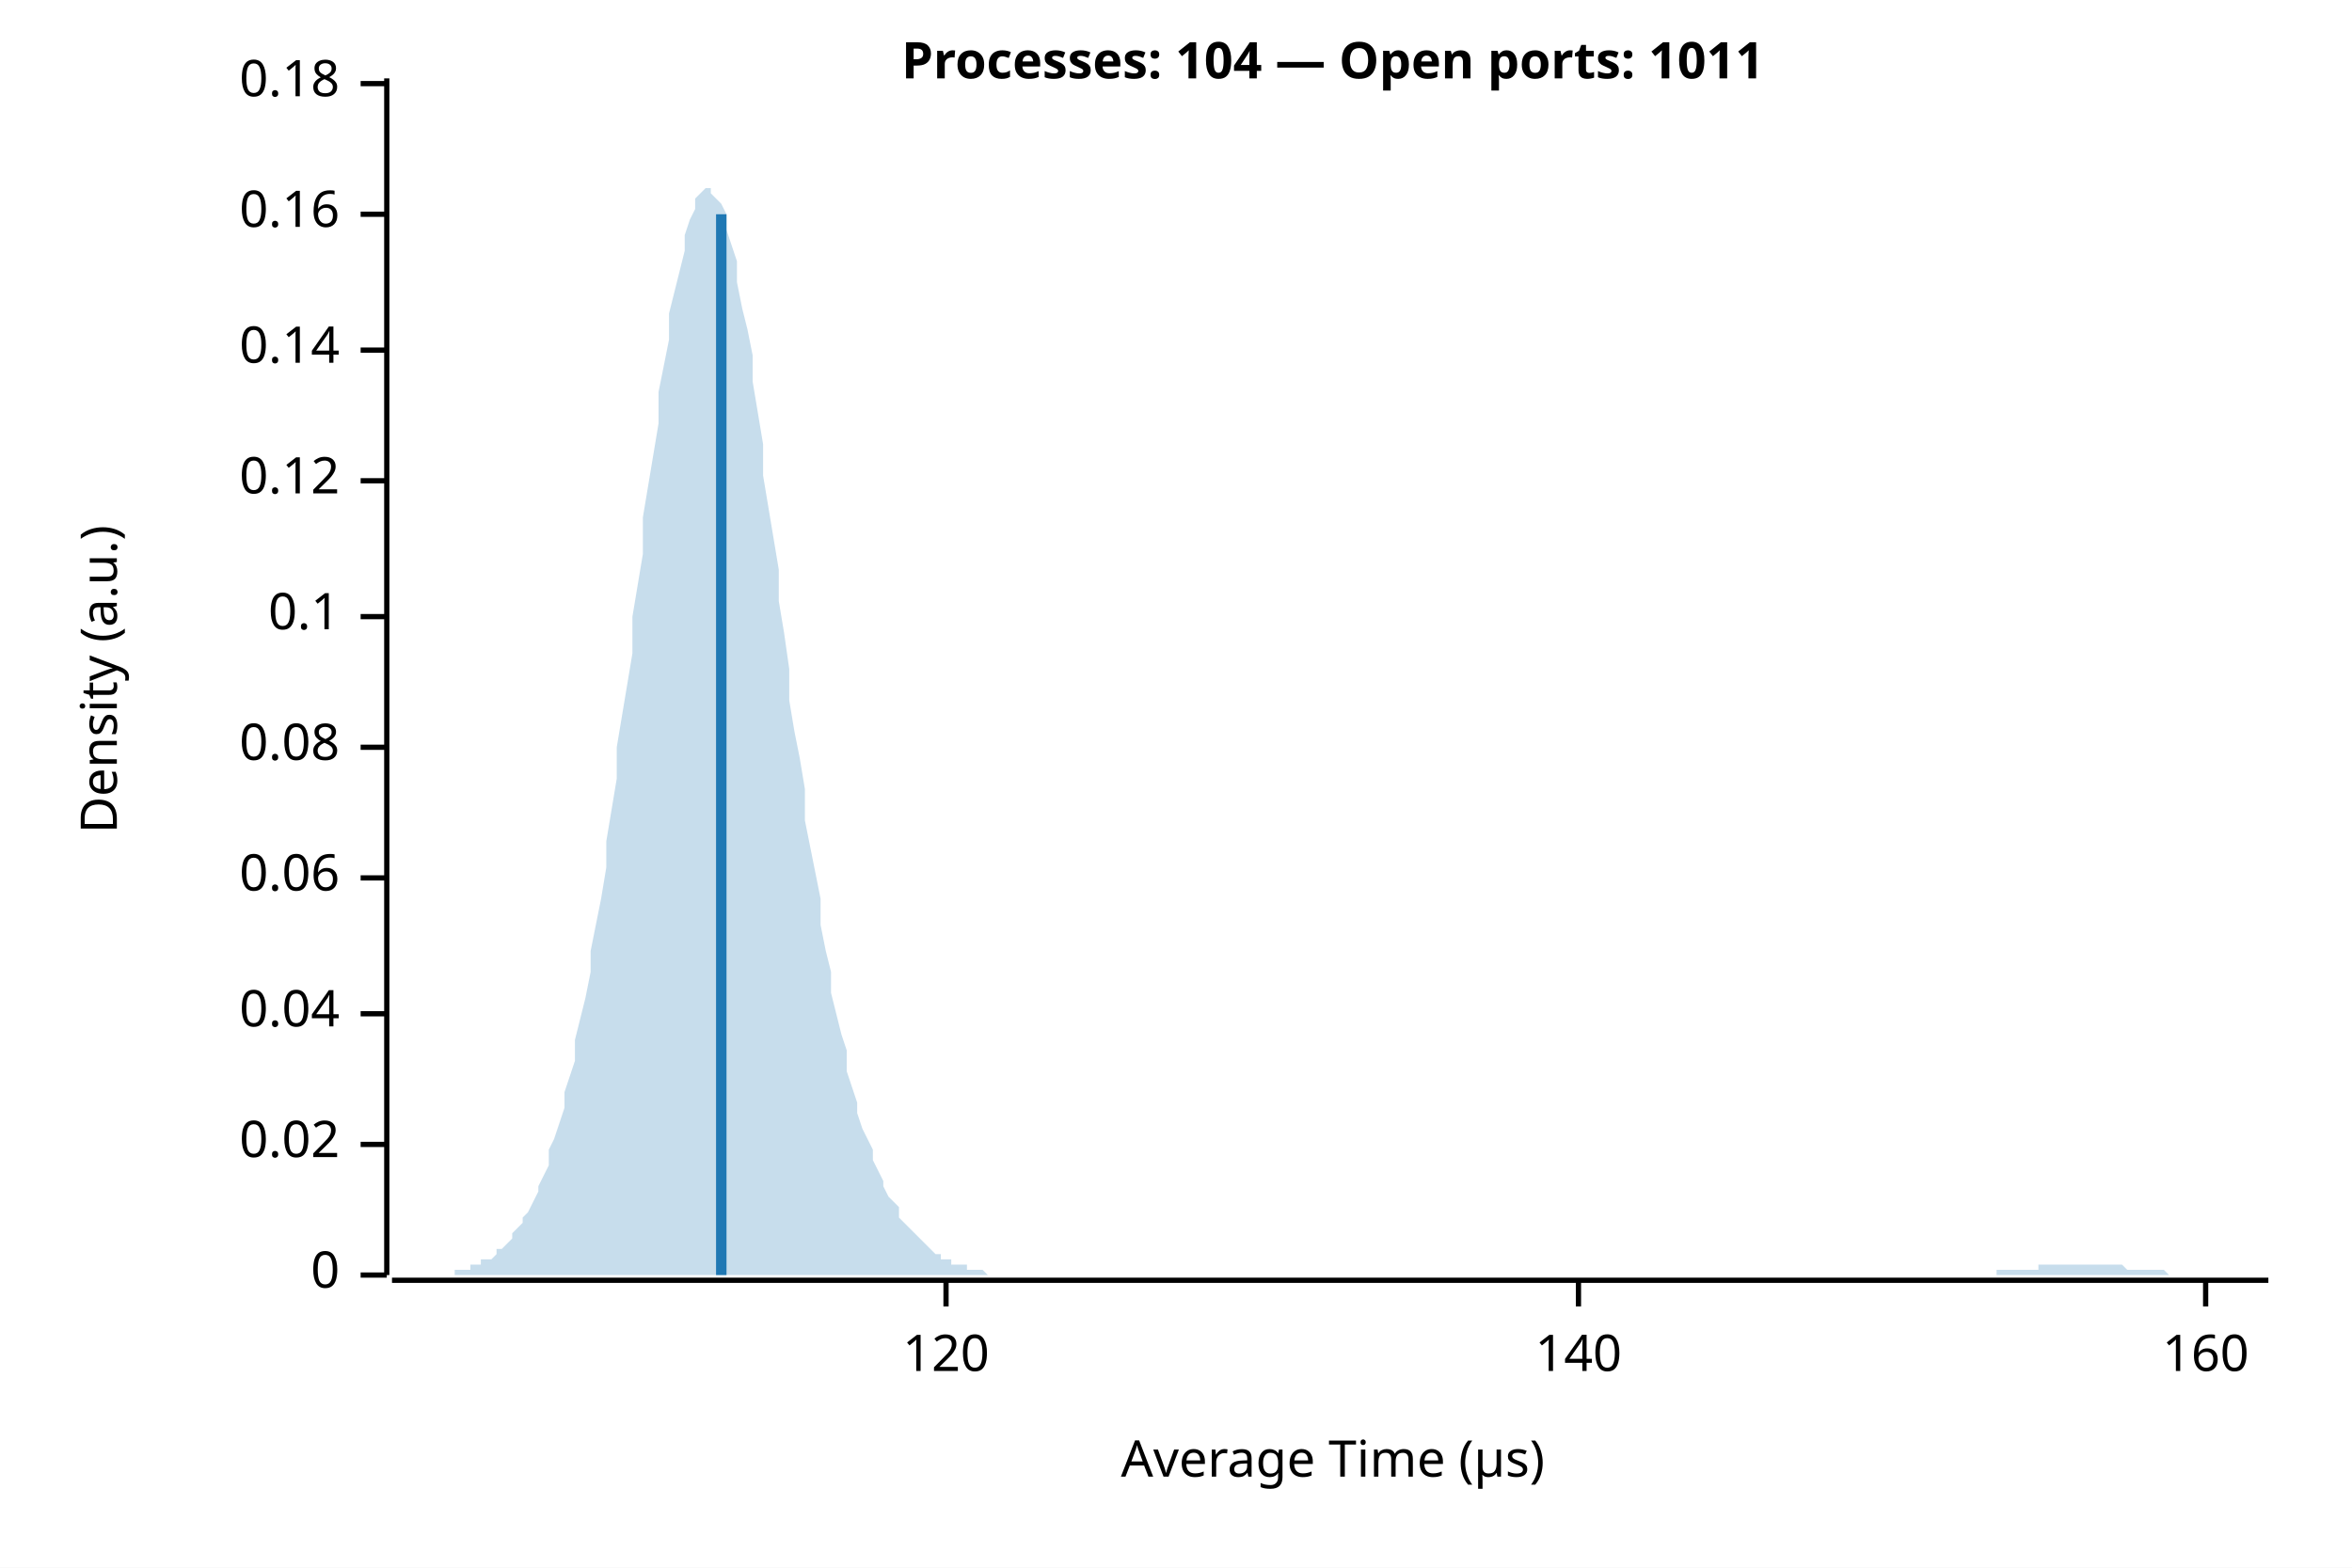
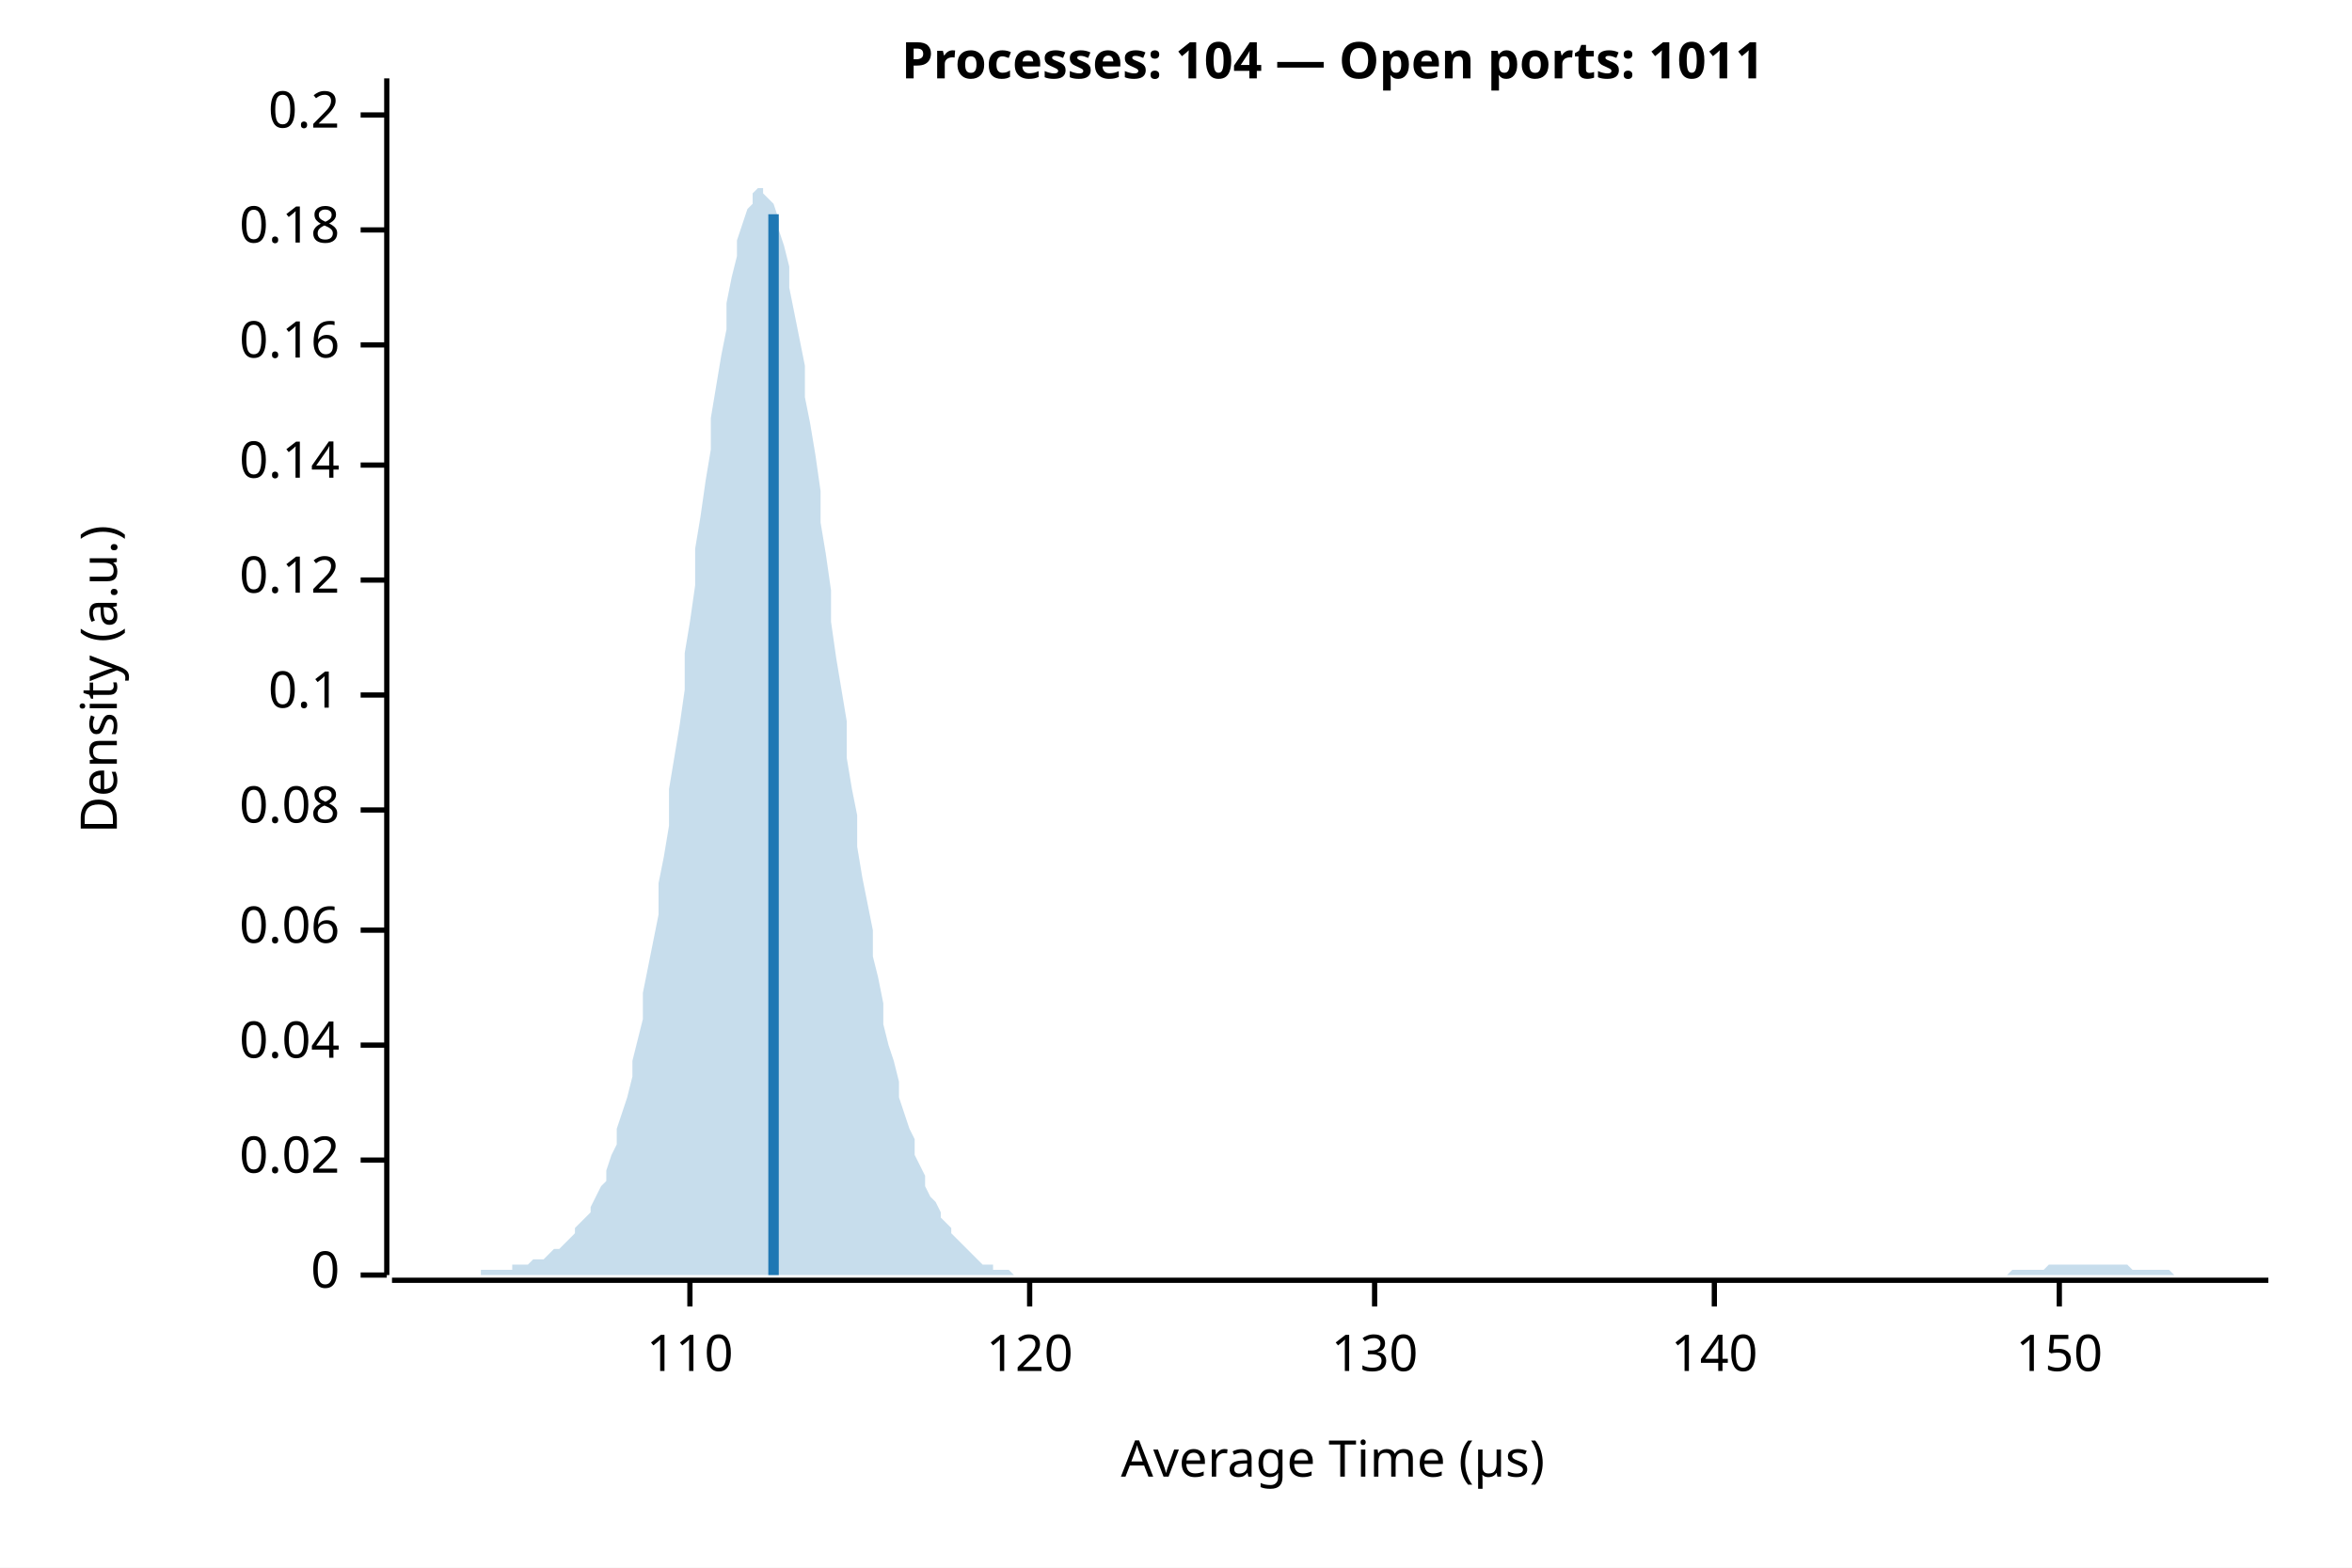
<svg xmlns="http://www.w3.org/2000/svg" width="450" height="300" viewBox="0 0 450 300">
  <rect width="100%" height="100%" fill="white" />
  <text x="255" y="15" font-weight="bold" text-anchor="middle" font-family="sans-serif" font-size="9.677" opacity="1" fill="#000000">Processes: 104 — Open ports: 1011</text>
  <text x="15" y="130" dy="0.76em" text-anchor="middle" font-family="sans-serif" font-size="9.677" opacity="1" fill="#000000" transform="rotate(270, 15, 130)">
Density (a.u.)
</text>
  <text x="255" y="285" dy="-0.5ex" text-anchor="middle" font-family="sans-serif" font-size="9.677" opacity="1" fill="#000000">
Average Time (µs)
</text>
  <polyline fill="none" opacity="1" stroke="#000000" stroke-width="1" points="74,15 74,244 " />
  <text x="65" y="244" dy="0.5ex" text-anchor="end" font-family="sans-serif" font-size="9.677" opacity="1" fill="#000000">
0
</text>
  <polyline fill="none" opacity="1" stroke="#000000" stroke-width="1" points="69,244 74,244 " />
-   <text x="65" y="219" dy="0.5ex" text-anchor="end" font-family="sans-serif" font-size="9.677" opacity="1" fill="#000000">
+   <text x="65" y="222" dy="0.5ex" text-anchor="end" font-family="sans-serif" font-size="9.677" opacity="1" fill="#000000">
0.02
</text>
-   <polyline fill="none" opacity="1" stroke="#000000" stroke-width="1" points="69,219 74,219 " />
-   <text x="65" y="194" dy="0.5ex" text-anchor="end" font-family="sans-serif" font-size="9.677" opacity="1" fill="#000000">
+   <polyline fill="none" opacity="1" stroke="#000000" stroke-width="1" points="69,222 74,222 " />
+   <text x="65" y="200" dy="0.5ex" text-anchor="end" font-family="sans-serif" font-size="9.677" opacity="1" fill="#000000">
0.04
</text>
-   <polyline fill="none" opacity="1" stroke="#000000" stroke-width="1" points="69,194 74,194 " />
-   <text x="65" y="168" dy="0.5ex" text-anchor="end" font-family="sans-serif" font-size="9.677" opacity="1" fill="#000000">
+   <polyline fill="none" opacity="1" stroke="#000000" stroke-width="1" points="69,200 74,200 " />
+   <text x="65" y="178" dy="0.5ex" text-anchor="end" font-family="sans-serif" font-size="9.677" opacity="1" fill="#000000">
0.06
</text>
-   <polyline fill="none" opacity="1" stroke="#000000" stroke-width="1" points="69,168 74,168 " />
-   <text x="65" y="143" dy="0.5ex" text-anchor="end" font-family="sans-serif" font-size="9.677" opacity="1" fill="#000000">
+   <polyline fill="none" opacity="1" stroke="#000000" stroke-width="1" points="69,178 74,178 " />
+   <text x="65" y="155" dy="0.5ex" text-anchor="end" font-family="sans-serif" font-size="9.677" opacity="1" fill="#000000">
0.08
</text>
-   <polyline fill="none" opacity="1" stroke="#000000" stroke-width="1" points="69,143 74,143 " />
-   <text x="65" y="118" dy="0.5ex" text-anchor="end" font-family="sans-serif" font-size="9.677" opacity="1" fill="#000000">
+   <polyline fill="none" opacity="1" stroke="#000000" stroke-width="1" points="69,155 74,155 " />
+   <text x="65" y="133" dy="0.5ex" text-anchor="end" font-family="sans-serif" font-size="9.677" opacity="1" fill="#000000">
0.1
</text>
-   <polyline fill="none" opacity="1" stroke="#000000" stroke-width="1" points="69,118 74,118 " />
-   <text x="65" y="92" dy="0.5ex" text-anchor="end" font-family="sans-serif" font-size="9.677" opacity="1" fill="#000000">
+   <polyline fill="none" opacity="1" stroke="#000000" stroke-width="1" points="69,133 74,133 " />
+   <text x="65" y="111" dy="0.5ex" text-anchor="end" font-family="sans-serif" font-size="9.677" opacity="1" fill="#000000">
0.12
</text>
-   <polyline fill="none" opacity="1" stroke="#000000" stroke-width="1" points="69,92 74,92 " />
-   <text x="65" y="67" dy="0.5ex" text-anchor="end" font-family="sans-serif" font-size="9.677" opacity="1" fill="#000000">
+   <polyline fill="none" opacity="1" stroke="#000000" stroke-width="1" points="69,111 74,111 " />
+   <text x="65" y="89" dy="0.5ex" text-anchor="end" font-family="sans-serif" font-size="9.677" opacity="1" fill="#000000">
0.14
</text>
-   <polyline fill="none" opacity="1" stroke="#000000" stroke-width="1" points="69,67 74,67 " />
-   <text x="65" y="41" dy="0.5ex" text-anchor="end" font-family="sans-serif" font-size="9.677" opacity="1" fill="#000000">
+   <polyline fill="none" opacity="1" stroke="#000000" stroke-width="1" points="69,89 74,89 " />
+   <text x="65" y="66" dy="0.5ex" text-anchor="end" font-family="sans-serif" font-size="9.677" opacity="1" fill="#000000">
0.16
</text>
-   <polyline fill="none" opacity="1" stroke="#000000" stroke-width="1" points="69,41 74,41 " />
-   <text x="65" y="16" dy="0.5ex" text-anchor="end" font-family="sans-serif" font-size="9.677" opacity="1" fill="#000000">
+   <polyline fill="none" opacity="1" stroke="#000000" stroke-width="1" points="69,66 74,66 " />
+   <text x="65" y="44" dy="0.5ex" text-anchor="end" font-family="sans-serif" font-size="9.677" opacity="1" fill="#000000">
0.18
</text>
-   <polyline fill="none" opacity="1" stroke="#000000" stroke-width="1" points="69,16 74,16 " />
+   <polyline fill="none" opacity="1" stroke="#000000" stroke-width="1" points="69,44 74,44 " />
+   <text x="65" y="22" dy="0.5ex" text-anchor="end" font-family="sans-serif" font-size="9.677" opacity="1" fill="#000000">
+ 0.2
+ </text>
+   <polyline fill="none" opacity="1" stroke="#000000" stroke-width="1" points="69,22 74,22 " />
  <polyline fill="none" opacity="1" stroke="#000000" stroke-width="1" points="75,245 434,245 " />
-   <text x="181" y="255" dy="0.76em" text-anchor="middle" font-family="sans-serif" font-size="9.677" opacity="1" fill="#000000">
+   <text x="132" y="255" dy="0.76em" text-anchor="middle" font-family="sans-serif" font-size="9.677" opacity="1" fill="#000000">
+ 110
+ </text>
+   <polyline fill="none" opacity="1" stroke="#000000" stroke-width="1" points="132,245 132,250 " />
+   <text x="197" y="255" dy="0.76em" text-anchor="middle" font-family="sans-serif" font-size="9.677" opacity="1" fill="#000000">
120
</text>
-   <polyline fill="none" opacity="1" stroke="#000000" stroke-width="1" points="181,245 181,250 " />
-   <text x="302" y="255" dy="0.76em" text-anchor="middle" font-family="sans-serif" font-size="9.677" opacity="1" fill="#000000">
+   <polyline fill="none" opacity="1" stroke="#000000" stroke-width="1" points="197,245 197,250 " />
+   <text x="263" y="255" dy="0.76em" text-anchor="middle" font-family="sans-serif" font-size="9.677" opacity="1" fill="#000000">
+ 130
+ </text>
+   <polyline fill="none" opacity="1" stroke="#000000" stroke-width="1" points="263,245 263,250 " />
+   <text x="328" y="255" dy="0.76em" text-anchor="middle" font-family="sans-serif" font-size="9.677" opacity="1" fill="#000000">
140
</text>
-   <polyline fill="none" opacity="1" stroke="#000000" stroke-width="1" points="302,245 302,250 " />
-   <text x="422" y="255" dy="0.76em" text-anchor="middle" font-family="sans-serif" font-size="9.677" opacity="1" fill="#000000">
- 160
+   <polyline fill="none" opacity="1" stroke="#000000" stroke-width="1" points="328,245 328,250 " />
+   <text x="394" y="255" dy="0.76em" text-anchor="middle" font-family="sans-serif" font-size="9.677" opacity="1" fill="#000000">
+ 150
</text>
-   <polyline fill="none" opacity="1" stroke="#000000" stroke-width="1" points="422,245 422,250 " />
-   <polygon opacity="0.25" fill="#1F78B4" points="75,244 75,244 76,244 77,244 77,244 78,244 79,244 80,244 80,244 81,244 82,244 82,244 83,244 84,244 85,244 85,244 86,244 87,244 87,243 88,243 89,243 90,243 90,242 91,242 92,242 92,241 93,241 94,241 95,240 95,239 96,239 97,238 98,237 98,236 99,235 100,234 100,233 101,232 102,230 103,228 103,227 104,225 105,223 105,220 106,218 107,215 108,212 108,209 109,206 110,203 110,199 111,195 112,191 113,186 113,182 114,177 115,172 116,166 116,161 117,155 118,149 118,143 119,137 120,131 121,125 121,118 122,112 123,106 123,99 124,93 125,87 126,81 126,75 127,70 128,65 128,60 129,56 130,52 131,48 131,45 132,42 133,40 133,38 134,37 135,36 136,36 136,37 137,38 138,39 139,41 139,44 140,47 141,50 141,54 142,59 143,63 144,68 144,73 145,79 146,85 146,91 147,97 148,103 149,109 149,115 150,121 151,128 151,134 152,140 153,145 154,151 154,157 155,162 156,167 157,172 157,177 158,182 159,186 159,190 160,194 161,198 162,201 162,205 163,208 164,211 164,213 165,216 166,218 167,220 167,222 168,224 169,226 169,227 170,229 171,230 172,231 172,233 173,234 174,235 175,236 175,236 176,237 177,238 177,238 178,239 179,240 180,240 180,241 181,241 182,241 182,242 183,242 184,242 185,242 185,243 186,243 187,243 187,243 188,243 189,244 190,244 190,244 191,244 192,244 192,244 193,244 194,244 195,244 195,244 196,244 197,244 198,244 198,244 199,244 200,244 200,244 201,244 202,244 203,244 203,244 204,244 205,244 205,244 206,244 207,244 208,244 208,244 209,244 210,244 210,244 211,244 212,244 213,244 213,244 214,244 215,244 216,244 216,244 217,244 218,244 218,244 219,244 220,244 221,244 221,244 222,244 223,244 223,244 224,244 225,244 226,244 226,244 227,244 228,244 228,244 229,244 230,244 231,244 231,244 232,244 233,244 233,244 234,244 235,244 236,244 236,244 237,244 238,244 239,244 239,244 240,244 241,244 241,244 242,244 243,244 244,244 244,244 245,244 246,244 246,244 247,244 248,244 249,244 249,244 250,244 251,244 251,244 252,244 253,244 254,244 254,244 255,244 256,244 257,244 257,244 258,244 259,244 259,244 260,244 261,244 262,244 262,244 263,244 264,244 264,244 265,244 266,244 267,244 267,244 268,244 269,244 269,244 270,244 271,244 272,244 272,244 273,244 274,244 275,244 275,244 276,244 277,244 277,244 278,244 279,244 280,244 280,244 281,244 282,244 282,244 283,244 284,244 285,244 285,244 286,244 287,244 287,244 288,244 289,244 290,244 290,244 291,244 292,244 292,244 293,244 294,244 295,244 295,244 296,244 297,244 298,244 298,244 299,244 300,244 300,244 301,244 302,244 303,244 303,244 304,244 305,244 305,244 306,244 307,244 308,244 308,244 309,244 310,244 310,244 311,244 312,244 313,244 313,244 314,244 315,244 316,244 316,244 317,244 318,244 318,244 319,244 320,244 321,244 321,244 322,244 323,244 323,244 324,244 325,244 326,244 326,244 327,244 328,244 328,244 329,244 330,244 331,244 331,244 332,244 333,244 333,244 334,244 335,244 336,244 336,244 337,244 338,244 339,244 339,244 340,244 341,244 341,244 342,244 343,244 344,244 344,244 345,244 346,244 346,244 347,244 348,244 349,244 349,244 350,244 351,244 351,244 352,244 353,244 354,244 354,244 355,244 356,244 357,244 357,244 358,244 359,244 359,244 360,244 361,244 362,244 362,244 363,244 364,244 364,244 365,244 366,244 367,244 367,244 368,244 369,244 369,244 370,244 371,244 372,244 372,244 373,244 374,244 375,244 375,244 376,244 377,244 377,244 378,244 379,244 380,244 380,244 381,244 382,244 382,243 383,243 384,243 385,243 385,243 386,243 387,243 387,243 388,243 389,243 390,243 390,242 391,242 392,242 392,242 393,242 394,242 395,242 395,242 396,242 397,242 398,242 398,242 399,242 400,242 400,242 401,242 402,242 403,242 403,242 404,242 405,242 405,242 406,242 407,243 408,243 408,243 409,243 410,243 410,243 411,243 412,243 413,243 413,243 414,243 415,244 416,244 416,244 417,244 418,244 418,244 419,244 420,244 421,244 421,244 422,244 423,244 423,244 424,244 425,244 426,244 426,244 427,244 428,244 428,244 429,244 430,244 431,244 431,244 432,244 433,244 434,244 434,244 75,244 " />
-   <polyline fill="none" opacity="1" stroke="#1F78B4" stroke-width="2" points="138,244 138,41 " />
+   <polyline fill="none" opacity="1" stroke="#000000" stroke-width="1" points="394,245 394,250 " />
+   <polygon opacity="0.25" fill="#1F78B4" points="75,244 75,244 76,244 77,244 77,244 78,244 79,244 80,244 80,244 81,244 82,244 82,244 83,244 84,244 85,244 85,244 86,244 87,244 87,244 88,244 89,244 90,244 90,244 91,244 92,244 92,243 93,243 94,243 95,243 95,243 96,243 97,243 98,243 98,242 99,242 100,242 100,242 101,242 102,241 103,241 103,241 104,241 105,240 105,240 106,239 107,239 108,238 108,238 109,237 110,236 110,235 111,234 112,233 113,232 113,231 114,229 115,227 116,226 116,224 117,221 118,219 118,216 119,213 120,210 121,206 121,203 122,199 123,195 123,190 124,185 125,180 126,175 126,169 127,164 128,158 128,151 129,145 130,139 131,132 131,125 132,119 133,112 133,105 134,99 135,92 136,86 136,80 137,74 138,68 139,63 139,58 140,53 141,49 141,46 142,43 143,40 144,39 144,37 145,36 146,36 146,37 147,38 148,39 149,42 149,44 150,47 151,51 151,55 152,60 153,65 154,70 154,76 155,81 156,87 157,94 157,100 158,106 159,113 159,119 160,126 161,132 162,138 162,145 163,151 164,156 164,162 165,168 166,173 167,178 167,183 168,187 169,192 169,196 170,200 171,203 172,207 172,210 173,213 174,216 175,218 175,221 176,223 177,225 177,227 178,229 179,230 180,232 180,233 181,234 182,235 182,236 183,237 184,238 185,239 185,239 186,240 187,241 187,241 188,242 189,242 190,242 190,243 191,243 192,243 192,243 193,243 194,244 195,244 195,244 196,244 197,244 198,244 198,244 199,244 200,244 200,244 201,244 202,244 203,244 203,244 204,244 205,244 205,244 206,244 207,244 208,244 208,244 209,244 210,244 210,244 211,244 212,244 213,244 213,244 214,244 215,244 216,244 216,244 217,244 218,244 218,244 219,244 220,244 221,244 221,244 222,244 223,244 223,244 224,244 225,244 226,244 226,244 227,244 228,244 228,244 229,244 230,244 231,244 231,244 232,244 233,244 233,244 234,244 235,244 236,244 236,244 237,244 238,244 239,244 239,244 240,244 241,244 241,244 242,244 243,244 244,244 244,244 245,244 246,244 246,244 247,244 248,244 249,244 249,244 250,244 251,244 251,244 252,244 253,244 254,244 254,244 255,244 256,244 257,244 257,244 258,244 259,244 259,244 260,244 261,244 262,244 262,244 263,244 264,244 264,244 265,244 266,244 267,244 267,244 268,244 269,244 269,244 270,244 271,244 272,244 272,244 273,244 274,244 275,244 275,244 276,244 277,244 277,244 278,244 279,244 280,244 280,244 281,244 282,244 282,244 283,244 284,244 285,244 285,244 286,244 287,244 287,244 288,244 289,244 290,244 290,244 291,244 292,244 292,244 293,244 294,244 295,244 295,244 296,244 297,244 298,244 298,244 299,244 300,244 300,244 301,244 302,244 303,244 303,244 304,244 305,244 305,244 306,244 307,244 308,244 308,244 309,244 310,244 310,244 311,244 312,244 313,244 313,244 314,244 315,244 316,244 316,244 317,244 318,244 318,244 319,244 320,244 321,244 321,244 322,244 323,244 323,244 324,244 325,244 326,244 326,244 327,244 328,244 328,244 329,244 330,244 331,244 331,244 332,244 333,244 333,244 334,244 335,244 336,244 336,244 337,244 338,244 339,244 339,244 340,244 341,244 341,244 342,244 343,244 344,244 344,244 345,244 346,244 346,244 347,244 348,244 349,244 349,244 350,244 351,244 351,244 352,244 353,244 354,244 354,244 355,244 356,244 357,244 357,244 358,244 359,244 359,244 360,244 361,244 362,244 362,244 363,244 364,244 364,244 365,244 366,244 367,244 367,244 368,244 369,244 369,244 370,244 371,244 372,244 372,244 373,244 374,244 375,244 375,244 376,244 377,244 377,244 378,244 379,244 380,244 380,244 381,244 382,244 382,244 383,244 384,244 385,243 385,243 386,243 387,243 387,243 388,243 389,243 390,243 390,243 391,243 392,242 392,242 393,242 394,242 395,242 395,242 396,242 397,242 398,242 398,242 399,242 400,242 400,242 401,242 402,242 403,242 403,242 404,242 405,242 405,242 406,242 407,242 408,243 408,243 409,243 410,243 410,243 411,243 412,243 413,243 413,243 414,243 415,243 416,244 416,244 417,244 418,244 418,244 419,244 420,244 421,244 421,244 422,244 423,244 423,244 424,244 425,244 426,244 426,244 427,244 428,244 428,244 429,244 430,244 431,244 431,244 432,244 433,244 434,244 434,244 75,244 " />
+   <polyline fill="none" opacity="1" stroke="#1F78B4" stroke-width="2" points="148,244 148,41 " />
</svg>
